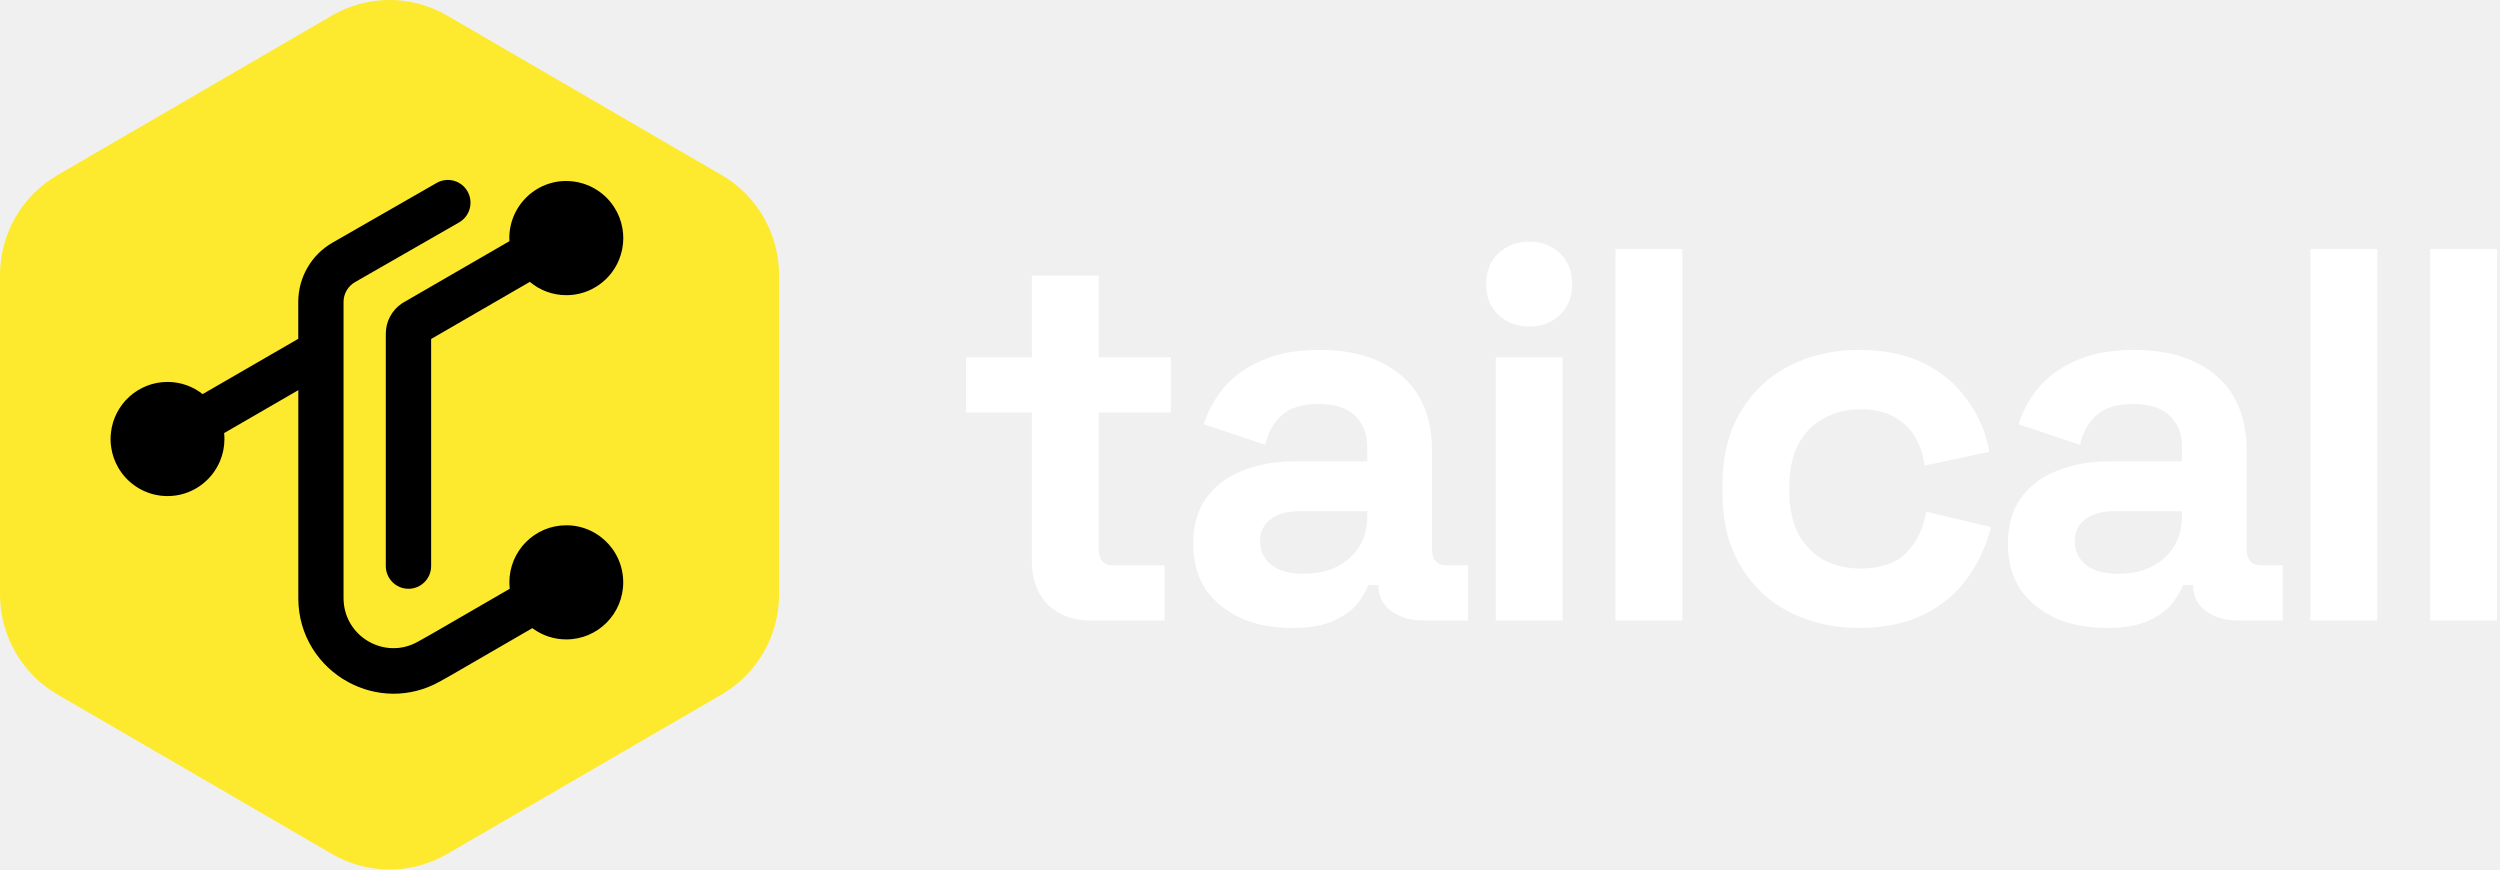
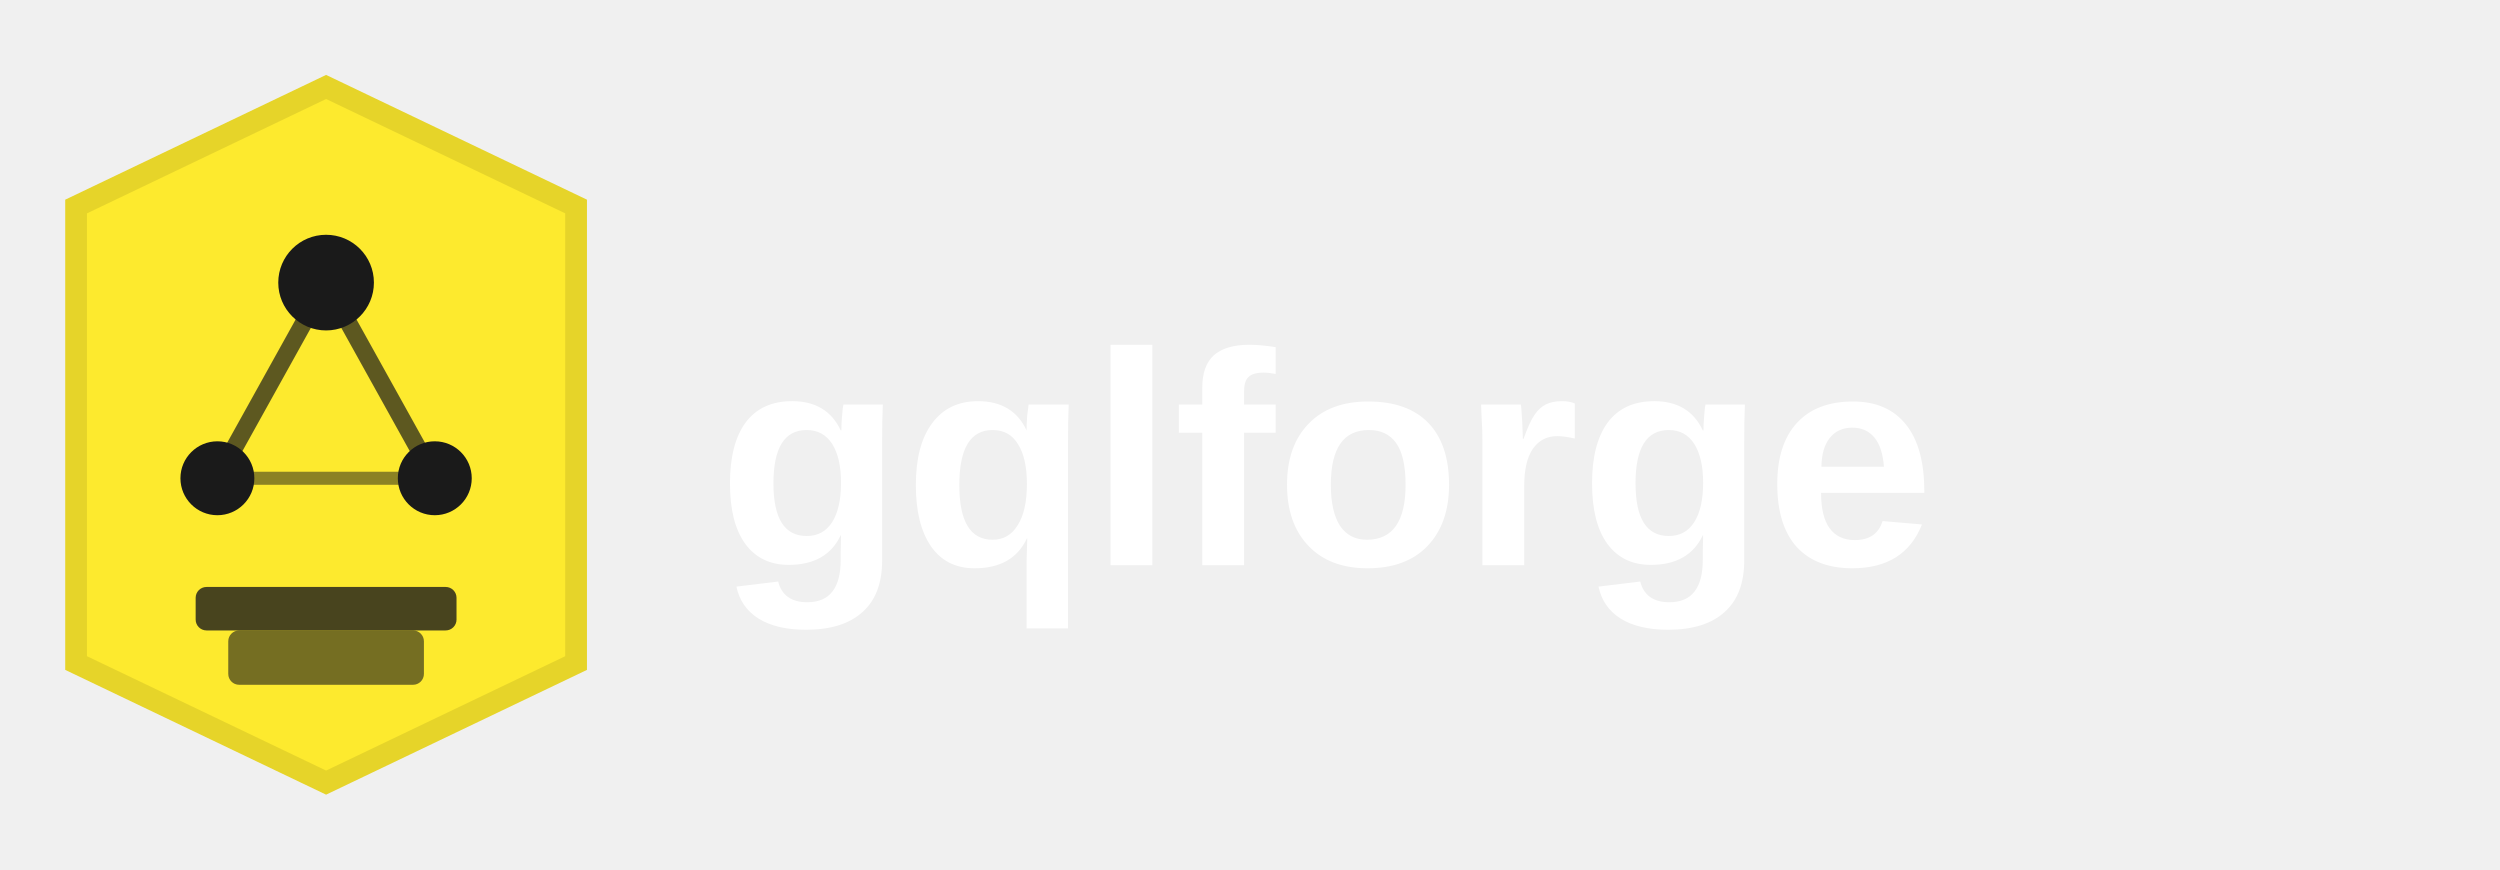
<svg xmlns="http://www.w3.org/2000/svg" width="115" height="40" viewBox="0 0 115 40" fill="none">
-   <g clip-path="url(#clip0_4916_220448)">
-     <path d="M33.197 8.055L32.232 7.493L31.121 6.849L29.96 6.174L28.898 5.556L20.561 0.711C18.926 -0.238 16.912 -0.238 15.277 0.711L2.642 8.055C1.007 9.004 0 10.759 0 12.658V27.341C0 29.241 1.007 30.996 2.642 31.945L9.042 35.663L11.313 36.983L15.277 39.287C16.912 40.237 18.926 40.237 20.561 39.287L33.197 31.945C34.831 30.996 35.838 29.241 35.838 27.341V12.658C35.838 10.758 34.831 9.003 33.197 8.053V8.055Z" fill="#FDEA2E" />
-     <path fill-rule="evenodd" clip-rule="evenodd" d="M28.668 26.788C28.668 28.238 27.496 29.413 26.05 29.413C25.483 29.413 24.959 29.233 24.53 28.925C24.516 28.916 24.502 28.906 24.488 28.895L20.753 31.057L20.711 31.08L20.246 31.342C18.837 32.136 17.269 32.054 16.023 31.378C14.687 30.655 13.722 29.249 13.722 27.51V17.948H13.72L10.311 19.921C10.311 19.921 10.311 19.922 10.31 19.922C10.32 20.013 10.324 20.102 10.324 20.195C10.324 20.555 10.251 20.9 10.119 21.213C9.723 22.157 8.792 22.82 7.706 22.82C7.595 22.82 7.486 22.812 7.379 22.799C6.93 22.743 6.517 22.574 6.168 22.319C5.871 22.104 5.621 21.827 5.438 21.507C5.273 21.222 5.161 20.904 5.113 20.565C5.095 20.444 5.087 20.32 5.087 20.195C5.087 20.099 5.092 20.005 5.103 19.911C5.243 18.594 6.356 17.569 7.706 17.569C8.316 17.569 8.877 17.778 9.321 18.129L13.72 15.585V13.888C13.72 12.76 14.322 11.722 15.295 11.162L20.083 8.416C20.584 8.129 21.22 8.302 21.506 8.804C21.791 9.306 21.618 9.945 21.118 10.231L16.33 12.978C16.006 13.164 15.803 13.511 15.803 13.888V27.51C15.803 29.271 17.692 30.38 19.222 29.518L19.889 29.143L23.448 27.083C23.439 27.013 23.434 26.941 23.433 26.868C23.431 26.842 23.431 26.815 23.431 26.788C23.431 25.338 24.603 24.163 26.05 24.163C26.085 24.163 26.121 24.164 26.156 24.165C26.182 24.166 26.209 24.167 26.235 24.169C26.259 24.171 26.281 24.172 26.304 24.175C26.388 24.183 26.469 24.194 26.551 24.211C26.577 24.217 26.605 24.222 26.631 24.228C26.658 24.234 26.684 24.24 26.71 24.247C26.736 24.254 26.76 24.26 26.785 24.268C26.817 24.277 26.85 24.287 26.882 24.297C26.887 24.299 26.893 24.302 26.899 24.304C26.942 24.319 26.986 24.334 27.028 24.352C27.076 24.372 27.123 24.393 27.17 24.414C27.282 24.468 27.391 24.53 27.494 24.599C27.523 24.618 27.553 24.638 27.581 24.659C27.588 24.664 27.596 24.67 27.604 24.675C27.605 24.676 27.605 24.677 27.606 24.677C28.174 25.098 28.567 25.745 28.651 26.487C28.661 26.575 28.667 26.664 28.667 26.755C28.668 26.765 28.668 26.777 28.668 26.788Z" fill="black" />
-     <path fill-rule="evenodd" clip-rule="evenodd" d="M28.671 10.953C28.671 11.292 28.606 11.617 28.488 11.914C28.468 11.963 28.448 12.011 28.426 12.06C28.414 12.084 28.403 12.108 28.391 12.131C28.368 12.18 28.342 12.228 28.314 12.274C28.303 12.293 28.292 12.313 28.28 12.332C28.239 12.4 28.194 12.464 28.148 12.527C28.123 12.56 28.098 12.592 28.073 12.622C28.051 12.648 28.03 12.673 28.008 12.698C28.006 12.701 28.004 12.703 28.001 12.705C27.989 12.719 27.976 12.733 27.964 12.745C27.952 12.759 27.939 12.772 27.925 12.785C27.916 12.796 27.904 12.808 27.893 12.819C27.852 12.86 27.81 12.899 27.767 12.935C27.742 12.957 27.718 12.978 27.693 12.998C27.609 13.066 27.522 13.128 27.431 13.184C27.413 13.196 27.395 13.207 27.377 13.216C27.316 13.253 27.252 13.287 27.188 13.319C26.844 13.485 26.459 13.578 26.052 13.578C25.412 13.578 24.826 13.348 24.372 12.966L19.832 15.593V26.038C19.832 26.616 19.366 27.084 18.79 27.084C18.214 27.084 17.747 26.616 17.747 26.038V15.348C17.747 14.784 18.03 14.262 18.493 13.954C18.499 13.95 18.504 13.946 18.509 13.943C18.511 13.943 18.512 13.943 18.513 13.941L18.588 13.897L23.435 11.093C23.435 11.082 23.435 11.072 23.433 11.062C23.431 11.026 23.428 10.991 23.428 10.954C23.428 10.548 23.52 10.163 23.684 9.82C24.106 8.936 25.005 8.325 26.047 8.325C26.116 8.325 26.182 8.329 26.25 8.334H26.251C26.303 8.338 26.355 8.343 26.406 8.352C26.406 8.352 26.407 8.352 26.409 8.352C26.461 8.36 26.513 8.369 26.563 8.378C26.564 8.378 26.566 8.38 26.568 8.38C26.584 8.383 26.6 8.387 26.616 8.39C26.641 8.395 26.664 8.401 26.687 8.407C26.731 8.418 26.773 8.429 26.815 8.442C26.831 8.446 26.846 8.452 26.862 8.457C26.878 8.461 26.892 8.467 26.908 8.473C26.939 8.483 26.971 8.495 27 8.507C27.17 8.572 27.33 8.654 27.479 8.753C27.791 8.955 28.057 9.224 28.257 9.538C28.442 9.825 28.571 10.152 28.631 10.502C28.658 10.648 28.671 10.799 28.671 10.953Z" fill="black" />
-   </g>
-   <path d="M50.151 28.543C49.354 28.543 48.703 28.299 48.198 27.811C47.71 27.306 47.466 26.639 47.466 25.809V18.975H44.439V16.436H47.466V12.677H50.542V16.436H53.861V18.975H50.542V25.272C50.542 25.761 50.769 26.005 51.225 26.005H53.568V28.543H50.151Z" fill="white" />
-   <path d="M59.428 28.885C58.565 28.885 57.792 28.738 57.109 28.445C56.426 28.136 55.88 27.697 55.474 27.127C55.083 26.542 54.888 25.834 54.888 25.004C54.888 24.174 55.083 23.482 55.474 22.929C55.88 22.36 56.434 21.936 57.133 21.66C57.849 21.367 58.663 21.22 59.574 21.22H62.894V20.537C62.894 19.967 62.715 19.504 62.357 19.146C61.999 18.771 61.429 18.584 60.648 18.584C59.883 18.584 59.314 18.763 58.94 19.121C58.565 19.463 58.321 19.91 58.207 20.464L55.376 19.512C55.571 18.893 55.88 18.332 56.303 17.828C56.743 17.307 57.321 16.892 58.037 16.583C58.769 16.257 59.656 16.095 60.697 16.095C62.292 16.095 63.553 16.493 64.481 17.291C65.408 18.088 65.872 19.243 65.872 20.757V25.272C65.872 25.761 66.1 26.005 66.555 26.005H67.532V28.543H65.481C64.879 28.543 64.383 28.397 63.992 28.104C63.602 27.811 63.407 27.42 63.407 26.932V26.908H62.943C62.878 27.103 62.731 27.363 62.504 27.689C62.276 27.998 61.918 28.275 61.429 28.519C60.941 28.763 60.274 28.885 59.428 28.885ZM59.965 26.395C60.827 26.395 61.527 26.159 62.064 25.687C62.617 25.199 62.894 24.556 62.894 23.759V23.515H59.794C59.224 23.515 58.777 23.637 58.452 23.881C58.126 24.125 57.963 24.467 57.963 24.906C57.963 25.346 58.134 25.703 58.476 25.98C58.818 26.257 59.314 26.395 59.965 26.395Z" fill="white" />
-   <path d="M68.804 28.543V16.436H71.88V28.543H68.804ZM70.342 15.021C69.789 15.021 69.317 14.841 68.926 14.483C68.552 14.126 68.365 13.653 68.365 13.068C68.365 12.482 68.552 12.01 68.926 11.652C69.317 11.294 69.789 11.115 70.342 11.115C70.911 11.115 71.383 11.294 71.758 11.652C72.132 12.01 72.319 12.482 72.319 13.068C72.319 13.653 72.132 14.126 71.758 14.483C71.383 14.841 70.911 15.021 70.342 15.021Z" fill="white" />
-   <path d="M74.311 28.543V11.457H77.387V28.543H74.311Z" fill="white" />
-   <path d="M85.506 28.885C84.334 28.885 83.269 28.641 82.308 28.153C81.365 27.664 80.616 26.957 80.063 26.029C79.51 25.102 79.233 23.979 79.233 22.66V22.319C79.233 21.001 79.51 19.878 80.063 18.95C80.616 18.023 81.365 17.315 82.308 16.827C83.269 16.339 84.334 16.095 85.506 16.095C86.661 16.095 87.654 16.298 88.484 16.705C89.314 17.111 89.981 17.673 90.486 18.389C91.006 19.089 91.348 19.886 91.511 20.781L88.533 21.416C88.468 20.927 88.321 20.488 88.093 20.098C87.866 19.707 87.54 19.398 87.117 19.17C86.71 18.942 86.198 18.828 85.579 18.828C84.961 18.828 84.4 18.967 83.895 19.243C83.407 19.504 83.016 19.902 82.723 20.439C82.447 20.96 82.308 21.603 82.308 22.368V22.612C82.308 23.377 82.447 24.027 82.723 24.564C83.016 25.085 83.407 25.484 83.895 25.761C84.4 26.021 84.961 26.151 85.579 26.151C86.507 26.151 87.207 25.915 87.678 25.443C88.167 24.955 88.476 24.32 88.606 23.539L91.584 24.247C91.372 25.11 91.006 25.899 90.486 26.615C89.981 27.315 89.314 27.868 88.484 28.275C87.654 28.681 86.661 28.885 85.506 28.885Z" fill="white" />
-   <path d="M96.904 28.885C96.041 28.885 95.268 28.738 94.585 28.445C93.901 28.136 93.356 27.697 92.949 27.127C92.559 26.542 92.364 25.834 92.364 25.004C92.364 24.174 92.559 23.482 92.949 22.929C93.356 22.36 93.909 21.936 94.609 21.66C95.325 21.367 96.139 21.22 97.05 21.22H100.37V20.537C100.37 19.967 100.191 19.504 99.833 19.146C99.475 18.771 98.905 18.584 98.124 18.584C97.359 18.584 96.79 18.763 96.415 19.121C96.041 19.463 95.797 19.91 95.683 20.464L92.852 19.512C93.047 18.893 93.356 18.332 93.779 17.828C94.219 17.307 94.796 16.892 95.512 16.583C96.245 16.257 97.131 16.095 98.173 16.095C99.768 16.095 101.029 16.493 101.956 17.291C102.884 18.088 103.348 19.243 103.348 20.757V25.272C103.348 25.761 103.575 26.005 104.031 26.005H105.007V28.543H102.957C102.355 28.543 101.859 28.397 101.468 28.104C101.078 27.811 100.882 27.42 100.882 26.932V26.908H100.419C100.353 27.103 100.207 27.363 99.979 27.689C99.751 27.998 99.393 28.275 98.905 28.519C98.417 28.763 97.75 28.885 96.904 28.885ZM97.441 26.395C98.303 26.395 99.003 26.159 99.54 25.687C100.093 25.199 100.37 24.556 100.37 23.759V23.515H97.27C96.7 23.515 96.253 23.637 95.927 23.881C95.602 24.125 95.439 24.467 95.439 24.906C95.439 25.346 95.61 25.703 95.952 25.98C96.293 26.257 96.79 26.395 97.441 26.395Z" fill="white" />
-   <path d="M106.28 28.543V11.457H109.355V28.543H106.28Z" fill="white" />
-   <path d="M111.787 28.543V11.457H114.863V28.543H111.787Z" fill="white" />
-   <defs>
-     <clipPath id="clip0_4916_220448">
-       <rect width="35.838" height="40" fill="white" />
-     </clipPath>
-   </defs>
+   <polygon points="15,4 26.5,9.5 26.5,30.5 15,36 3.5,30.5 3.5,9.5" fill="#FDEA2E" stroke="#e6d429" stroke-width="1" />
+   <line x1="15" y1="13" x2="10" y2="22" stroke="#1a1a1a" stroke-width="0.8" opacity="0.7" />
+   <line x1="15" y1="13" x2="20" y2="22" stroke="#1a1a1a" stroke-width="0.8" opacity="0.7" />
+   <line x1="10" y1="22" x2="20" y2="22" stroke="#1a1a1a" stroke-width="0.6" opacity="0.5" />
+   <circle cx="15" cy="13" r="2.2" fill="#1a1a1a" />
+   <circle cx="10" cy="22" r="1.7" fill="#1a1a1a" />
+   <circle cx="20" cy="22" r="1.7" fill="#1a1a1a" />
+   <rect x="9" y="27" width="12" height="2" rx="0.5" fill="#1a1a1a" opacity="0.8" />
+   <rect x="10.5" y="29" width="9" height="2.5" rx="0.5" fill="#1a1a1a" opacity="0.6" />
+   <text x="33" y="26" font-family="'Arial Black','Impact','Helvetica Neue',Arial,sans-serif" font-size="14" font-weight="900" fill="white">gqlforge</text>
</svg>
